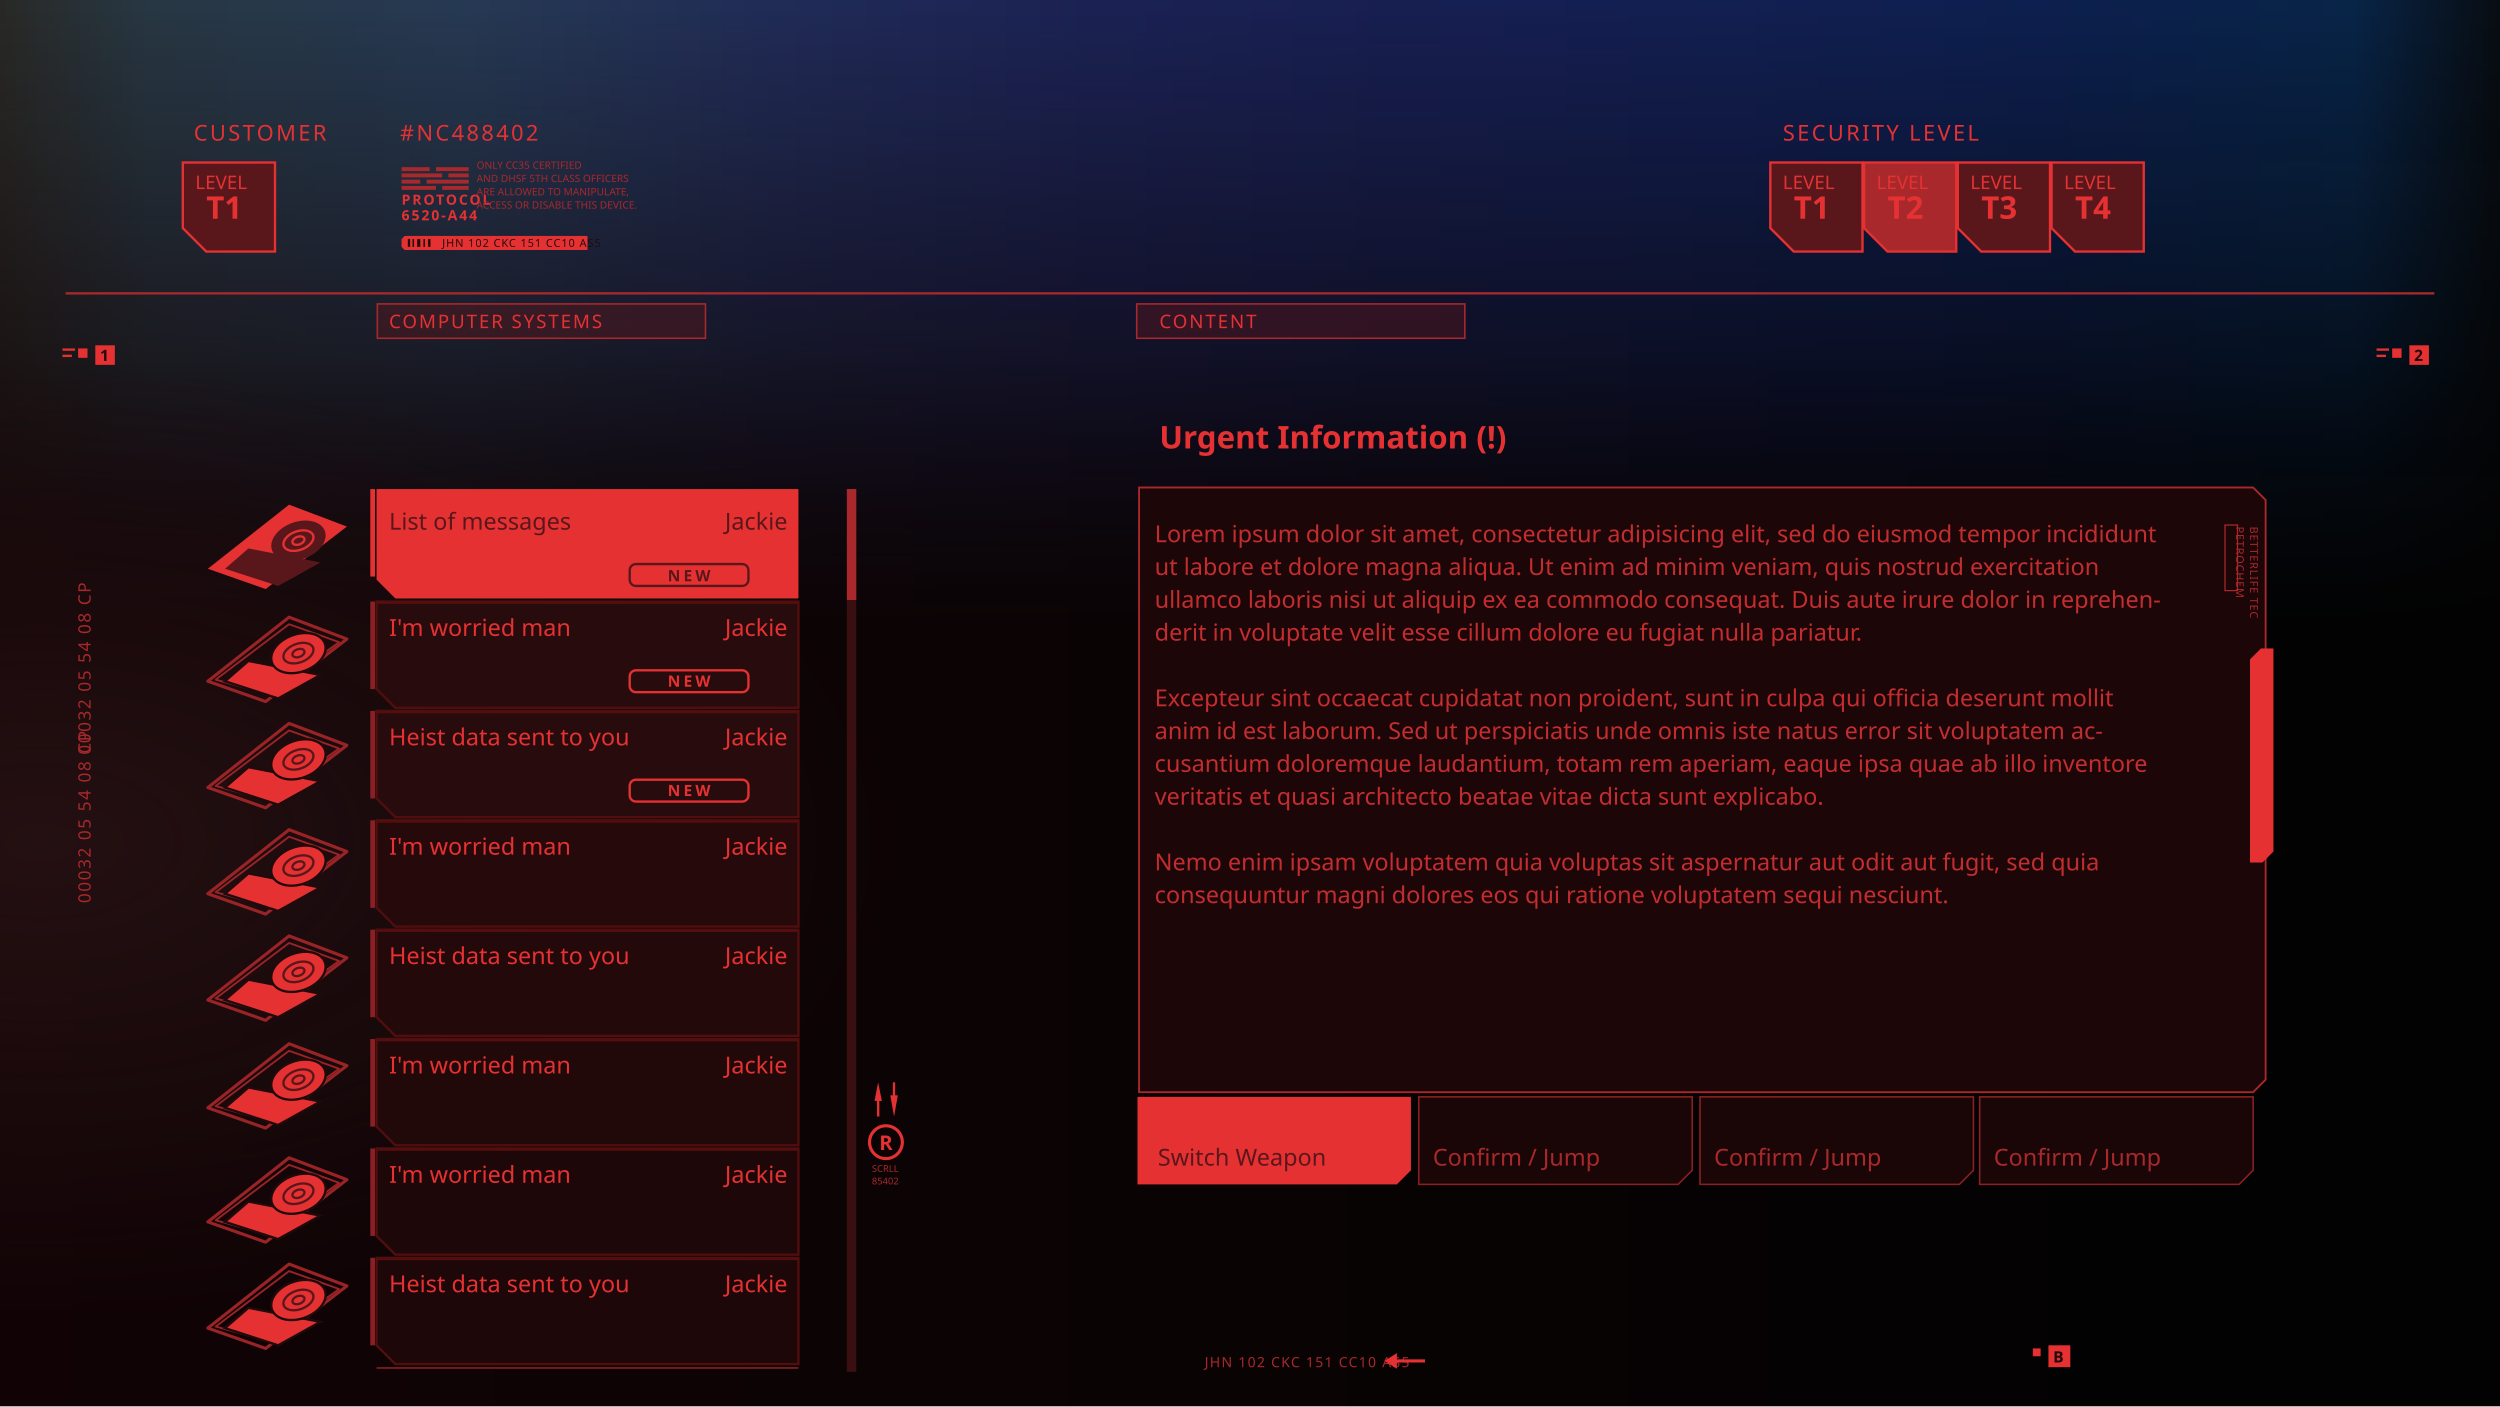
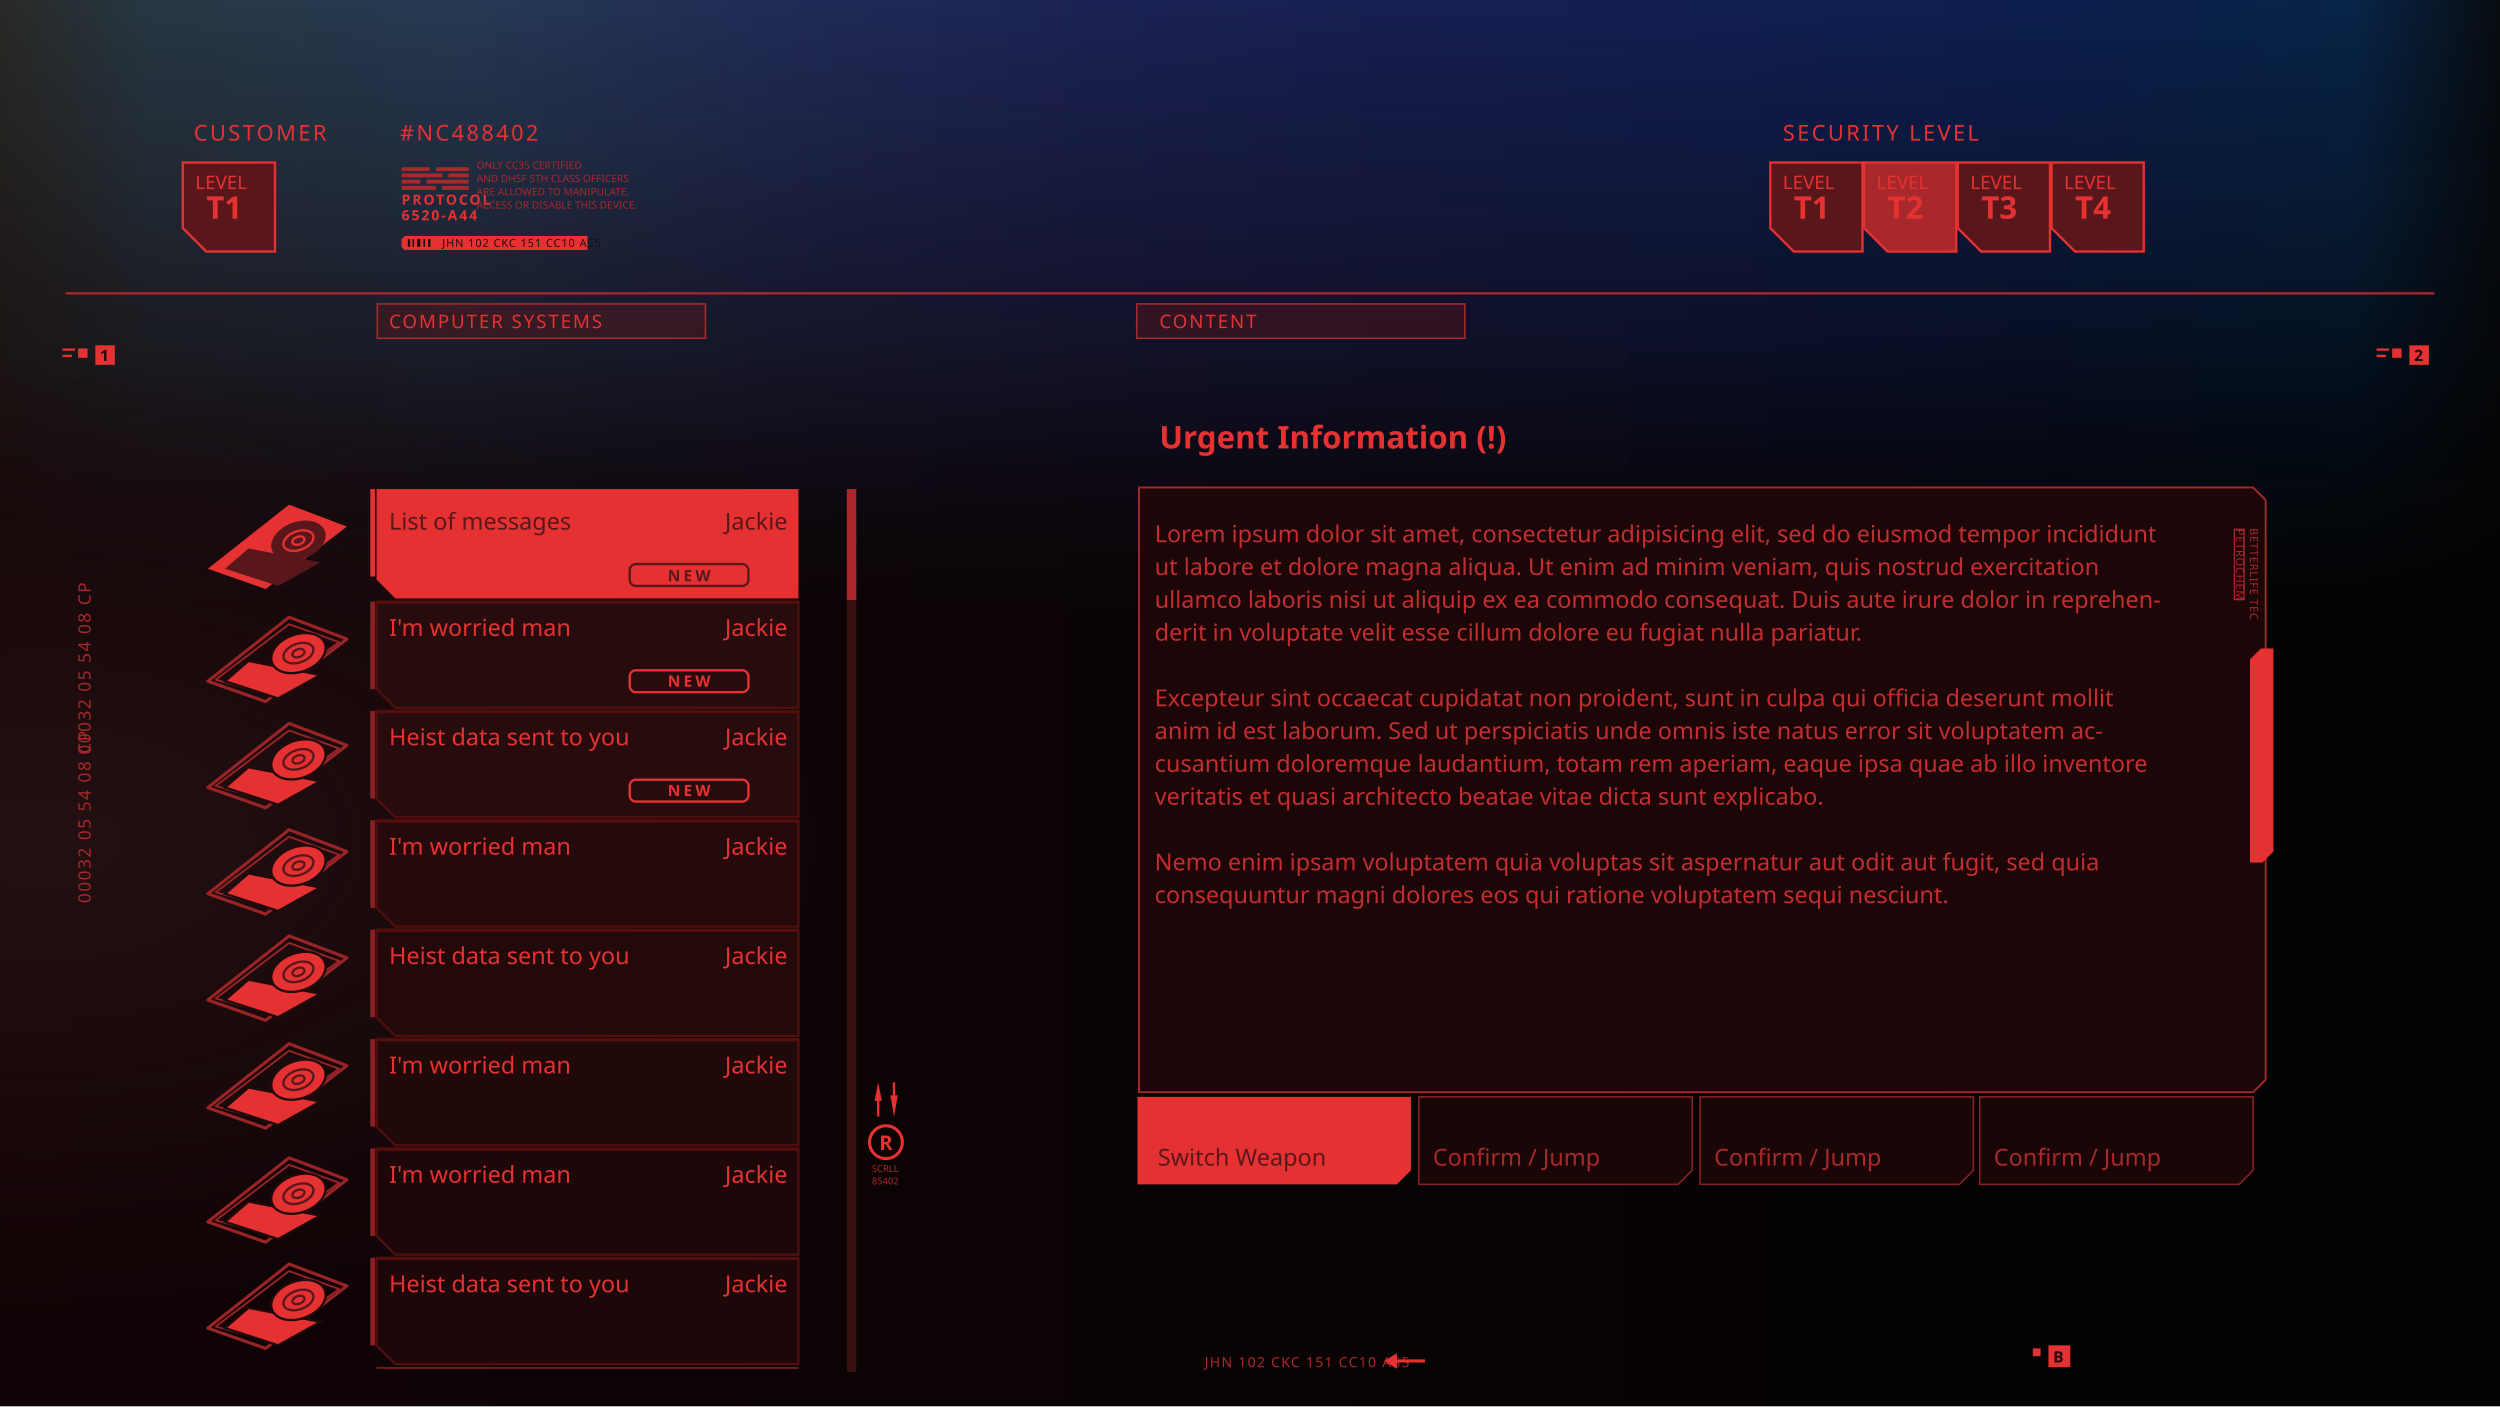
<svg xmlns="http://www.w3.org/2000/svg" width="1600" height="900" viewBox="0 0 1600 900">
  <defs>
    <linearGradient id="glowh" x1="0" y1="0" x2="1" y2="0">
      <stop offset="0.000" stop-color="#282824" />
      <stop offset="0.063" stop-color="#273743" />
      <stop offset="0.188" stop-color="#263953" />
      <stop offset="0.313" stop-color="#202b56" />
      <stop offset="0.438" stop-color="#1b2253" />
      <stop offset="0.563" stop-color="#171f51" />
      <stop offset="0.688" stop-color="#121f51" />
      <stop offset="0.813" stop-color="#0d1f4e" />
      <stop offset="0.938" stop-color="#082447" />
      <stop offset="1.000" stop-color="#080b0e" />
    </linearGradient>
    <linearGradient id="glowv" x1="0" y1="0" x2="0" y2="1">
      <stop offset="0.00" stop-color="#ffffff" />
      <stop offset="0.25" stop-color="#ffffff" />
      <stop offset="0.30" stop-color="#e3e3e3" />
      <stop offset="0.35" stop-color="#bababa" />
      <stop offset="0.40" stop-color="#8c8c8c" />
      <stop offset="0.45" stop-color="#545454" />
      <stop offset="0.50" stop-color="#2b2b2b" />
      <stop offset="0.55" stop-color="#121212" />
      <stop offset="0.60" stop-color="#000000" />
    </linearGradient>
    <mask id="glowmask">
      <rect width="1600" height="900" fill="url(#glowv)" />
    </mask>
    <radialGradient id="vignette" cx="0.02" cy="0.60" r="0.34">
      <stop offset="0" stop-color="#241012" />
      <stop offset="1" stop-color="#241012" stop-opacity="0" />
    </radialGradient>
    <linearGradient id="wash" x1="0" y1="0" x2="1" y2="0">
      <stop offset="0.00" stop-color="#110305" />
      <stop offset="0.40" stop-color="#0b0304" />
      <stop offset="0.90" stop-color="#020202" />
    </linearGradient>
    <linearGradient id="washv" x1="0" y1="0" x2="0" y2="1">
      <stop offset="0.00" stop-color="#000000" />
      <stop offset="0.45" stop-color="#ffffff" />
    </linearGradient>
    <mask id="washmask">
      <rect width="1600" height="900" fill="url(#washv)" />
    </mask>
    <path id="badge" d="M 0,0 H 59 V 57 H 15 L 0,42 Z" />
    <g id="chip">
      <rect x="-21" y="3" width="8" height="1.5" />
      <rect x="-21" y="7" width="6" height="1.5" />
      <rect x="-11" y="3" width="6" height="6" />
      <rect x="0" y="1" width="12.5" height="12.5" />
    </g>
    <path id="row" d="M 0,0 H 270 V 68 H 12 L 0,56 Z" />
    <path id="row1" d="M 0,0 H 270 V 70 H 12 L 0,58 Z" />
    <path id="spine" d="M -4,0 H -1 V 56 H -4 Z" />
    <rect id="pill" x="0" y="0" width="76" height="14" rx="4" />
    <g id="cart" stroke-linejoin="round">
      <path d="M 0,0 L 37,14 L -15,54 L -52,41 Z" />
      <path d="M 0,4.5 L 32,16 L -14,49 L -47,40 Z" stroke-width="1.2" />
    </g>
    <path id="tile" d="M -26,28 L 20,37 L -7,52 L -41,41 Z" />
    <g id="disc">
      <ellipse cx="6" cy="23" rx="18" ry="12" transform="rotate(-20 6 23)" />
    </g>
    <g id="discrings" fill="none" stroke-width="1.5">
      <ellipse cx="6" cy="23" rx="10" ry="6" transform="rotate(-20 6 23)" />
      <ellipse cx="6" cy="23" rx="4" ry="2.5" transform="rotate(-20 6 23)" />
    </g>
    <path id="btn" d="M 0,0 H 175 V 47 L 166,56 H 0 Z" />
  </defs>
  <rect width="1600" height="900" fill="#070304" />
  <rect width="1600" height="900" fill="url(#glowh)" mask="url(#glowmask)" />
  <rect width="1600" height="900" fill="url(#wash)" mask="url(#washmask)" />
  <rect width="1600" height="900" fill="url(#vignette)" />
  <g font-family="Rajdhani" fill="#e63132">
    <text x="124" y="90" font-size="14" letter-spacing="1.5">CUSTOMER</text>
    <use href="#badge" x="117" y="104" fill="#59171b" stroke="#e63132" stroke-width="1.5" />
    <text x="125" y="121" font-size="12">LEVEL</text>
    <text x="132" y="140" font-size="20" font-weight="700">T1</text>
    <text x="256" y="90" font-size="14" letter-spacing="1.5">#NC488402</text>
    <g fill="#a8282b">
      <rect x="257" y="107" width="18" height="2.5" />
      <rect x="279" y="107" width="21" height="2.5" />
      <rect x="257" y="111" width="26" height="2.5" />
      <rect x="287" y="111" width="13" height="2.5" />
      <rect x="257" y="115" width="12" height="2.5" />
      <rect x="273" y="115" width="27" height="2.5" />
      <rect x="257" y="119" width="22" height="2.5" />
      <rect x="283" y="119" width="17" height="2.5" />
    </g>
    <text x="257" y="131" font-size="9" font-weight="700" letter-spacing="1.2">PROTOCOL</text>
    <text x="257" y="141" font-size="9" font-weight="700" letter-spacing="1.2">6520-A44</text>
    <g font-size="6.5" fill="#a8282b">
      <text x="305" y="108">ONLY CC35 CERTIFIED</text>
      <text x="305" y="116.5">AND DHSF 5TH CLASS OFFICERS</text>
      <text x="305" y="125">ARE ALLOWED TO MANIPULATE,</text>
      <text x="305" y="133.5">ACCESS OR DISABLE THIS DEVICE.</text>
    </g>
    <path d="M 259,151 H 376 V 160 H 259 L 257,158 V 153 Z" fill="#e63132" />
    <g fill="#200a0b">
      <rect x="261" y="153" width="1.5" height="5" />
      <rect x="264" y="153" width="1" height="5" />
      <rect x="267" y="153" width="2" height="5" />
      <rect x="271" y="153" width="1" height="5" />
      <rect x="274" y="153" width="1.5" height="5" />
      <text x="283" y="158" font-size="7" letter-spacing="0.6">JHN 102 CKC 151 CC10 AS5</text>
    </g>
    <text x="1141" y="90" font-size="14" letter-spacing="1.5">SECURITY LEVEL</text>
    <g>
      <use href="#badge" x="1133" y="104" fill="#59171b" stroke="#e63132" stroke-width="1.5" />
      <use href="#badge" x="1193" y="104" fill="#a8282b" stroke="#e63132" stroke-width="1.5" />
      <use href="#badge" x="1253" y="104" fill="#59171b" stroke="#e63132" stroke-width="1.5" />
      <use href="#badge" x="1313" y="104" fill="#59171b" stroke="#e63132" stroke-width="1.5" />
      <g font-size="12">
        <text x="1141" y="121">LEVEL</text>
        <text x="1201" y="121">LEVEL</text>
        <text x="1261" y="121">LEVEL</text>
        <text x="1321" y="121">LEVEL</text>
      </g>
      <g font-size="20" font-weight="700">
        <text x="1148" y="140">T1</text>
        <text x="1208" y="140">T2</text>
        <text x="1268" y="140">T3</text>
        <text x="1328" y="140">T4</text>
      </g>
    </g>
  </g>
  <rect x="42" y="187" width="1516" height="1.5" fill="#a8282b" />
  <g font-family="Rajdhani" font-size="12" letter-spacing="1.2" fill="#e63132">
    <rect x="241.5" y="194.5" width="210" height="22" fill="#59171b" fill-opacity="0.45" stroke="#a8282b" />
    <text x="249" y="210">COMPUTER SYSTEMS</text>
    <rect x="727.5" y="194.5" width="210" height="22" fill="#59171b" fill-opacity="0.45" stroke="#a8282b" />
    <text x="742" y="210">CONTENT</text>
  </g>
  <g font-family="Rajdhani" font-size="11" letter-spacing="1">
    <use href="#chip" x="61" y="220" fill="#e63132" />
    <text x="64" y="231" font-size="10" font-weight="700" fill="#200a0b">1</text>
    <use href="#chip" x="1542" y="220" fill="#e63132" />
    <text x="1545" y="231" font-size="10" font-weight="700" fill="#200a0b">2</text>
    <text transform="translate(58,483) rotate(-90)" textLength="88" fill="#a8282b">00032 05 54 08 CP</text>
    <text transform="translate(58,578) rotate(-90)" textLength="88" fill="#a8282b">00032 05 54 08 CP</text>
  </g>
  <g>
    <g transform="translate(185,323)">
      <use href="#cart" fill="#e63132" />
      <use href="#tile" fill="#59171b" />
      <use href="#disc" fill="#59171b" />
      <use href="#discrings" stroke="#e63132" />
    </g>
    <g fill="none" stroke="#9a2326" stroke-width="2">
      <use href="#cart" x="185" y="395" />
      <use href="#cart" x="185" y="463" />
      <use href="#cart" x="185" y="531" />
      <use href="#cart" x="185" y="599" />
      <use href="#cart" x="185" y="668" />
      <use href="#cart" x="185" y="741" />
      <use href="#cart" x="185" y="809" />
    </g>
    <g fill="#e63132" stroke="#200a0b" stroke-width="1.5">
      <use href="#tile" x="185" y="395" />
      <use href="#tile" x="185" y="463" />
      <use href="#tile" x="185" y="531" />
      <use href="#tile" x="185" y="599" />
      <use href="#tile" x="185" y="668" />
      <use href="#tile" x="185" y="741" />
      <use href="#tile" x="185" y="809" />
      <use href="#disc" x="185" y="395" />
      <use href="#disc" x="185" y="463" />
      <use href="#disc" x="185" y="531" />
      <use href="#disc" x="185" y="599" />
      <use href="#disc" x="185" y="668" />
      <use href="#disc" x="185" y="741" />
      <use href="#disc" x="185" y="809" />
    </g>
    <g stroke="#59171b">
      <use href="#discrings" x="185" y="395" />
      <use href="#discrings" x="185" y="463" />
      <use href="#discrings" x="185" y="531" />
      <use href="#discrings" x="185" y="599" />
      <use href="#discrings" x="185" y="668" />
      <use href="#discrings" x="185" y="741" />
      <use href="#discrings" x="185" y="809" />
    </g>
  </g>
  <g font-family="Rajdhani" font-size="15">
    <g transform="translate(241,313)">
      <use href="#row1" fill="#e63132" />
      <use href="#spine" fill="#e63132" />
      <text x="8" y="26" fill="#59171b">List of messages</text>
      <text x="263" y="26" fill="#59171b" text-anchor="end">Jackie</text>
      <use href="#pill" x="162" y="48" fill="none" stroke="#59171b" stroke-width="1.5" />
      <text x="200" y="59" font-size="10" font-weight="700" letter-spacing="2" fill="#59171b" text-anchor="middle">NEW</text>
    </g>
    <g stroke="#500e0f" stroke-width="1.5">
      <use href="#row" x="241" y="385" fill="#280c0d" />
      <use href="#row" x="241" y="455" fill="#280c0d" />
      <use href="#row" x="241" y="525" fill="#26090a" />
      <use href="#row" x="241" y="595" fill="#24090b" />
      <use href="#row" x="241" y="665" fill="#210809" />
      <use href="#row" x="241" y="735" fill="#1e0708" />
      <use href="#row" x="241" y="805" fill="#1d0708" />
    </g>
    <g fill="#560d0d">
      <rect x="241" y="385" width="270" height="1.5" />
      <rect x="241" y="455" width="270" height="1.5" />
      <rect x="241" y="525" width="270" height="1.5" />
      <rect x="241" y="595" width="270" height="1.5" />
      <rect x="241" y="665" width="270" height="1.5" />
      <rect x="241" y="735" width="270" height="1.5" />
      <rect x="241" y="805" width="270" height="1.5" />
    </g>
    <g fill="#8a2024">
      <use href="#spine" x="241" y="385" />
      <use href="#spine" x="241" y="455" />
      <use href="#spine" x="241" y="525" />
      <use href="#spine" x="241" y="595" />
      <use href="#spine" x="241" y="665" />
      <use href="#spine" x="241" y="735" />
      <use href="#spine" x="241" y="805" />
    </g>
    <rect x="241" y="875" width="270" height="1" fill="#8a2024" />
    <g fill="#e63132">
      <text x="249" y="407">I'm worried man</text>
      <text x="504" y="407" text-anchor="end">Jackie</text>
      <text x="249" y="477">Heist data sent to you</text>
      <text x="504" y="477" text-anchor="end">Jackie</text>
      <text x="249" y="547">I'm worried man</text>
      <text x="504" y="547" text-anchor="end">Jackie</text>
      <text x="249" y="617">Heist data sent to you</text>
      <text x="504" y="617" text-anchor="end">Jackie</text>
      <text x="249" y="687">I'm worried man</text>
      <text x="504" y="687" text-anchor="end">Jackie</text>
      <text x="249" y="757">I'm worried man</text>
      <text x="504" y="757" text-anchor="end">Jackie</text>
      <text x="249" y="827">Heist data sent to you</text>
      <text x="504" y="827" text-anchor="end">Jackie</text>
    </g>
    <g fill="none" stroke="#e63132" stroke-width="1.5">
      <use href="#pill" x="403" y="429" height="13" />
      <use href="#pill" x="403" y="499" height="13" />
    </g>
    <g font-size="10" font-weight="700" letter-spacing="2" fill="#e63132" text-anchor="middle">
      <text x="441" y="439.5">NEW</text>
      <text x="441" y="509.5">NEW</text>
    </g>
  </g>
  <g>
    <rect x="542" y="313" width="6" height="565" fill="#3a0f12" />
    <rect x="542" y="313" width="6" height="71" fill="#a8282b" />
    <g fill="#e63132">
      <rect x="561.3" y="704" width="1.5" height="10.6" />
      <path d="M 559.7,704.6 L 562,692.7 L 564.4,704.6 Z" />
      <rect x="571.4" y="692.7" width="1.5" height="9" />
      <path d="M 569.8,701 L 574.6,701 L 572.2,714.6 Z" />
    </g>
    <circle cx="567" cy="731" r="10.5" fill="none" stroke="#e63132" stroke-width="2" />
    <text x="567" y="736" font-family="Rajdhani" font-size="13" font-weight="700" text-anchor="middle" fill="#e63132">R</text>
    <g font-family="Rajdhani" font-size="6" fill="#a8282b">
      <text x="558" y="750">SCRLL</text>
      <text x="558" y="758">85402</text>
    </g>
  </g>
  <text x="742" y="287" font-family="Rajdhani" font-size="20" font-weight="600" fill="#e63132">Urgent Information (!)</text>
  <g>
    <path d="M 729,312 H 1442 L 1450,320 V 691 L 1442,699 H 729 Z" fill="#1c0608" stroke="#a8282b" stroke-width="1.2" />
    <path d="M 1447,415 H 1455 V 545 L 1448,552 H 1440 V 422 Z" fill="#e63132" />
    <g font-family="Rajdhani" font-size="7" fill="#a8282b" letter-spacing="0.5">
-       <text transform="translate(1440,337) rotate(90)">BETTERLIFE TEC</text>
-       <text transform="translate(1431,337) rotate(90)">PETROCHEM</text>
-       <rect x="1424" y="336" width="8" height="42" fill="none" stroke="#a8282b" stroke-width="0.8" />
+       <text transform="translate(1440,338) rotate(90)">BETTERLIFE TEC</text>
+       <text transform="translate(1431,338.5) rotate(90)">PETROCHEM</text>
+       <rect x="1430" y="338.7" width="6.25" height="45.1" fill="none" stroke="#a8282b" stroke-width="0.8" />
    </g>
    <g font-family="Rajdhani" font-size="15" fill="#c42d2f">
      <text x="739" y="347">Lorem ipsum dolor sit amet, consectetur adipisicing elit, sed do eiusmod tempor incididunt</text>
      <text x="739" y="368">ut labore et dolore magna aliqua. Ut enim ad minim veniam, quis nostrud exercitation</text>
      <text x="739" y="389">ullamco laboris nisi ut aliquip ex ea commodo consequat. Duis aute irure dolor in reprehen-</text>
      <text x="739" y="410">derit in voluptate velit esse cillum dolore eu fugiat nulla pariatur.</text>
      <text x="739" y="452">Excepteur sint occaecat cupidatat non proident, sunt in culpa qui officia deserunt mollit</text>
      <text x="739" y="473">anim id est laborum. Sed ut perspiciatis unde omnis iste natus error sit voluptatem ac-</text>
      <text x="739" y="494">cusantium doloremque laudantium, totam rem aperiam, eaque ipsa quae ab illo inventore</text>
      <text x="739" y="515">veritatis et quasi architecto beatae vitae dicta sunt explicabo.</text>
      <text x="739" y="557">Nemo enim ipsam voluptatem quia voluptas sit aspernatur aut odit aut fugit, sed quia</text>
      <text x="739" y="578">consequuntur magni dolores eos qui ratione voluptatem sequi nesciunt.</text>
    </g>
  </g>
  <g font-family="Rajdhani" font-size="15">
    <use href="#btn" x="728" y="702" fill="#e63132" />
    <text x="741" y="746" fill="#59171b">Switch Weapon</text>
    <g fill="#1a0607" stroke="#8a2024" stroke-width="1">
      <use href="#btn" x="908" y="702" />
      <use href="#btn" x="1088" y="702" />
      <use href="#btn" x="1267" y="702" />
    </g>
    <g fill="#a8282b">
      <text x="917" y="746">Confirm / Jump</text>
      <text x="1097" y="746">Confirm / Jump</text>
      <text x="1276" y="746">Confirm / Jump</text>
    </g>
  </g>
  <g font-family="Rajdhani" font-size="9" letter-spacing="0.8" fill="#a8282b">
    <text x="771" y="875">JHN 102 CKC 151 CC10 AS5</text>
    <rect x="892" y="870" width="20" height="2" fill="#e63132" />
    <path d="M 886,871 L 894,866 V 876 Z" fill="#e63132" />
    <rect x="1301" y="863" width="5" height="5" fill="#e63132" />
    <rect x="1311" y="861" width="14" height="14" fill="#e63132" />
    <text x="1314" y="872" font-size="10" font-weight="700" fill="#200a0b">B</text>
  </g>
</svg>
